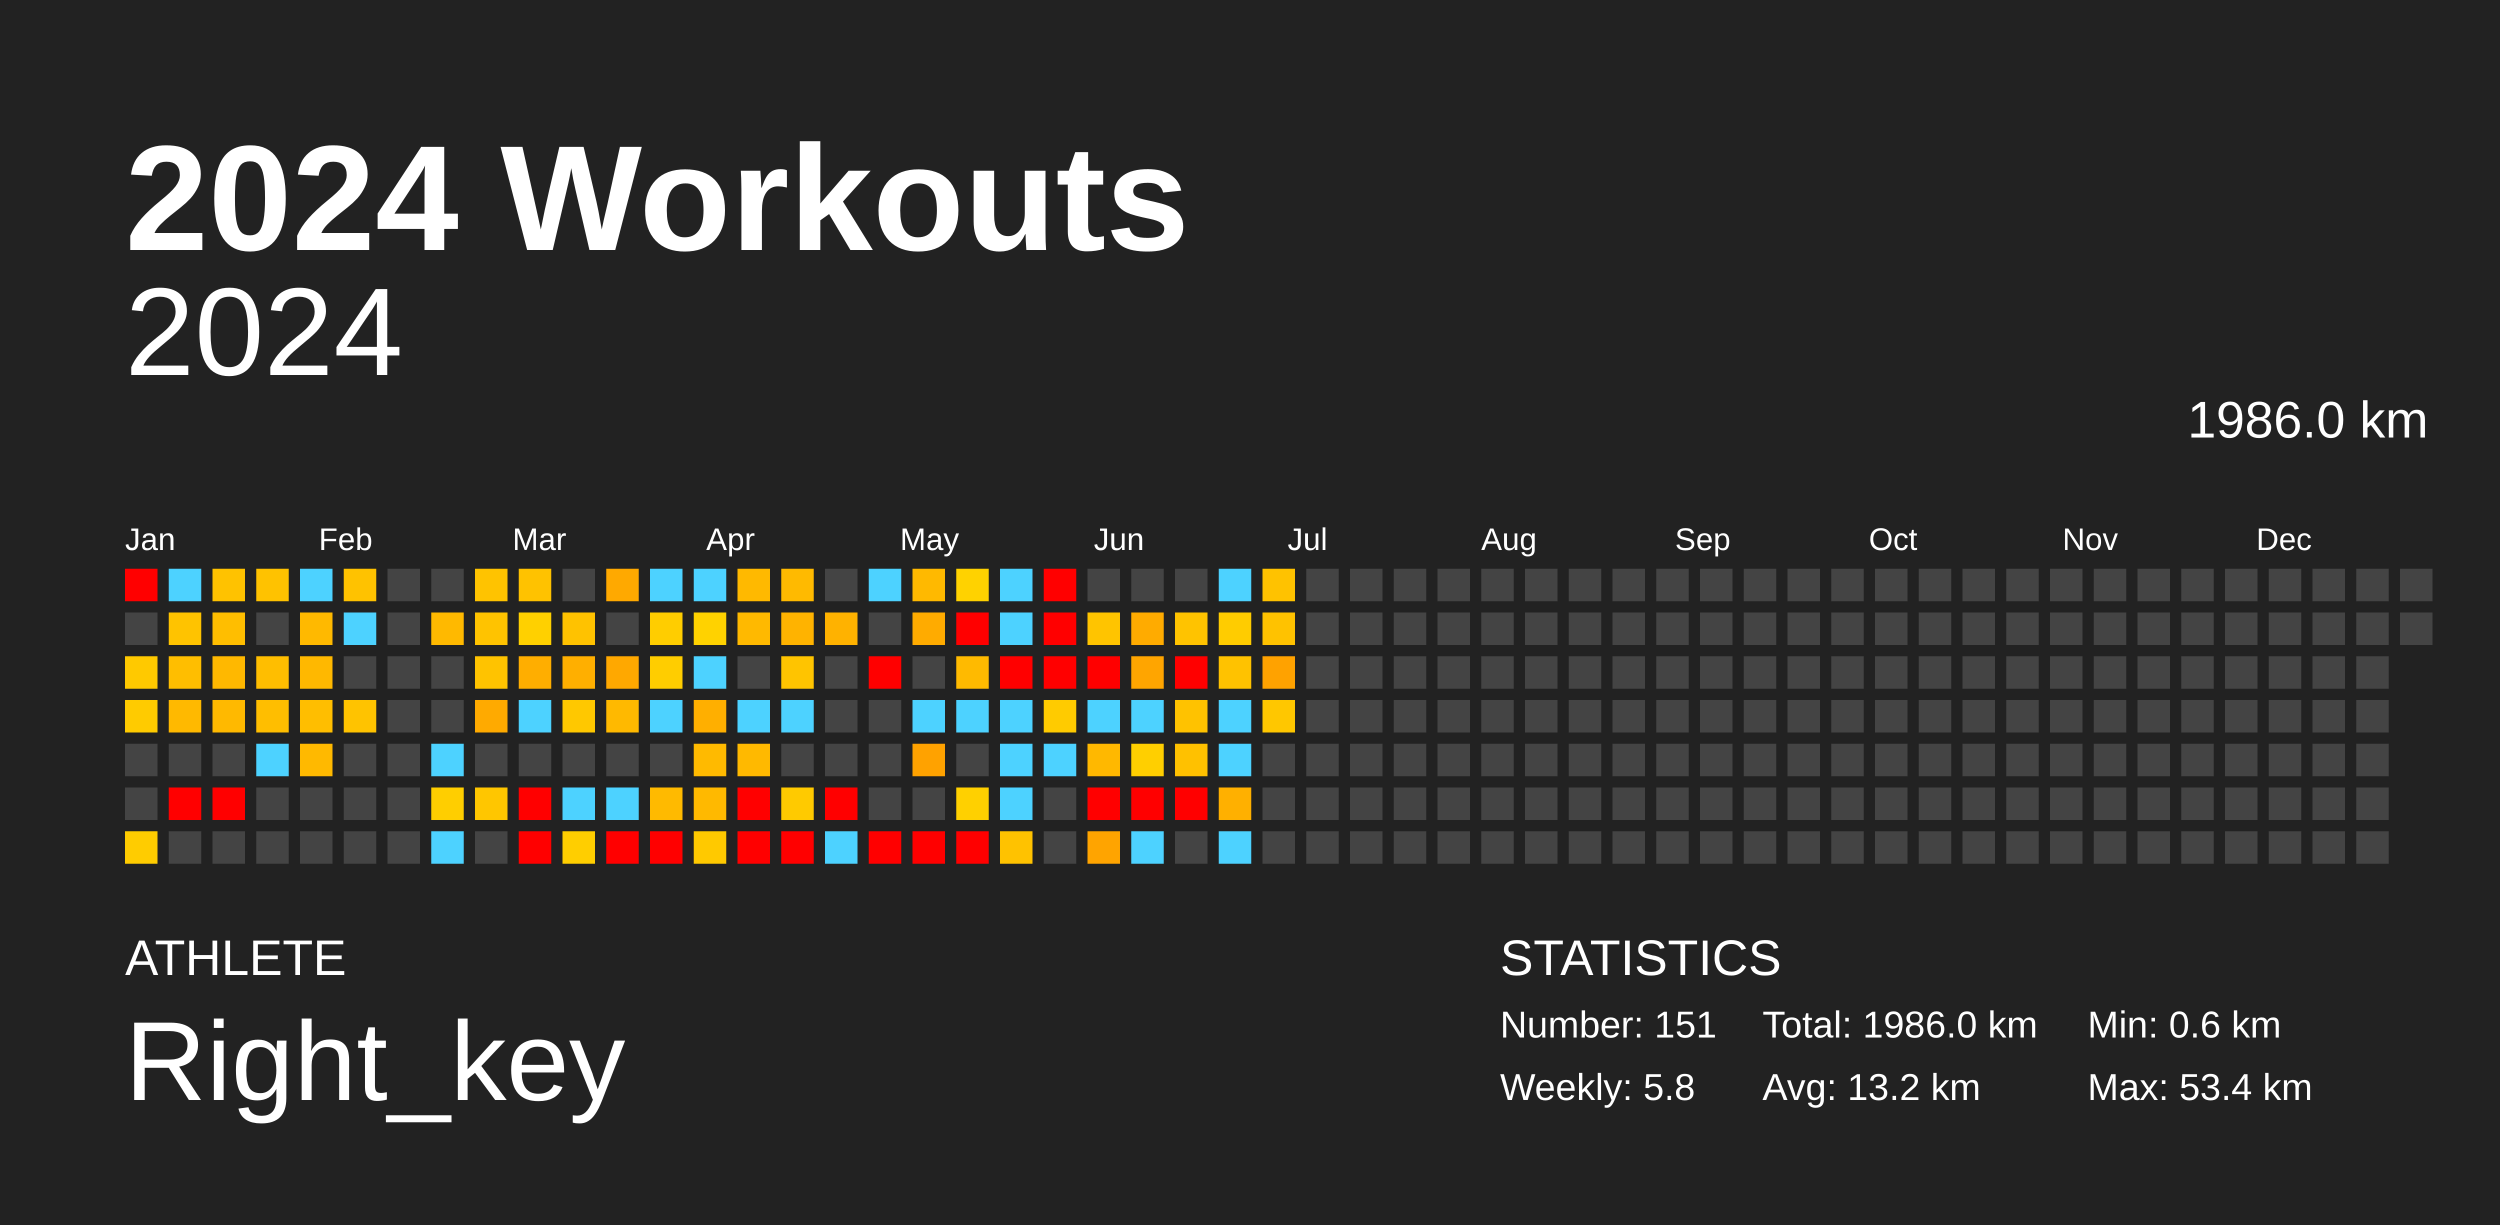
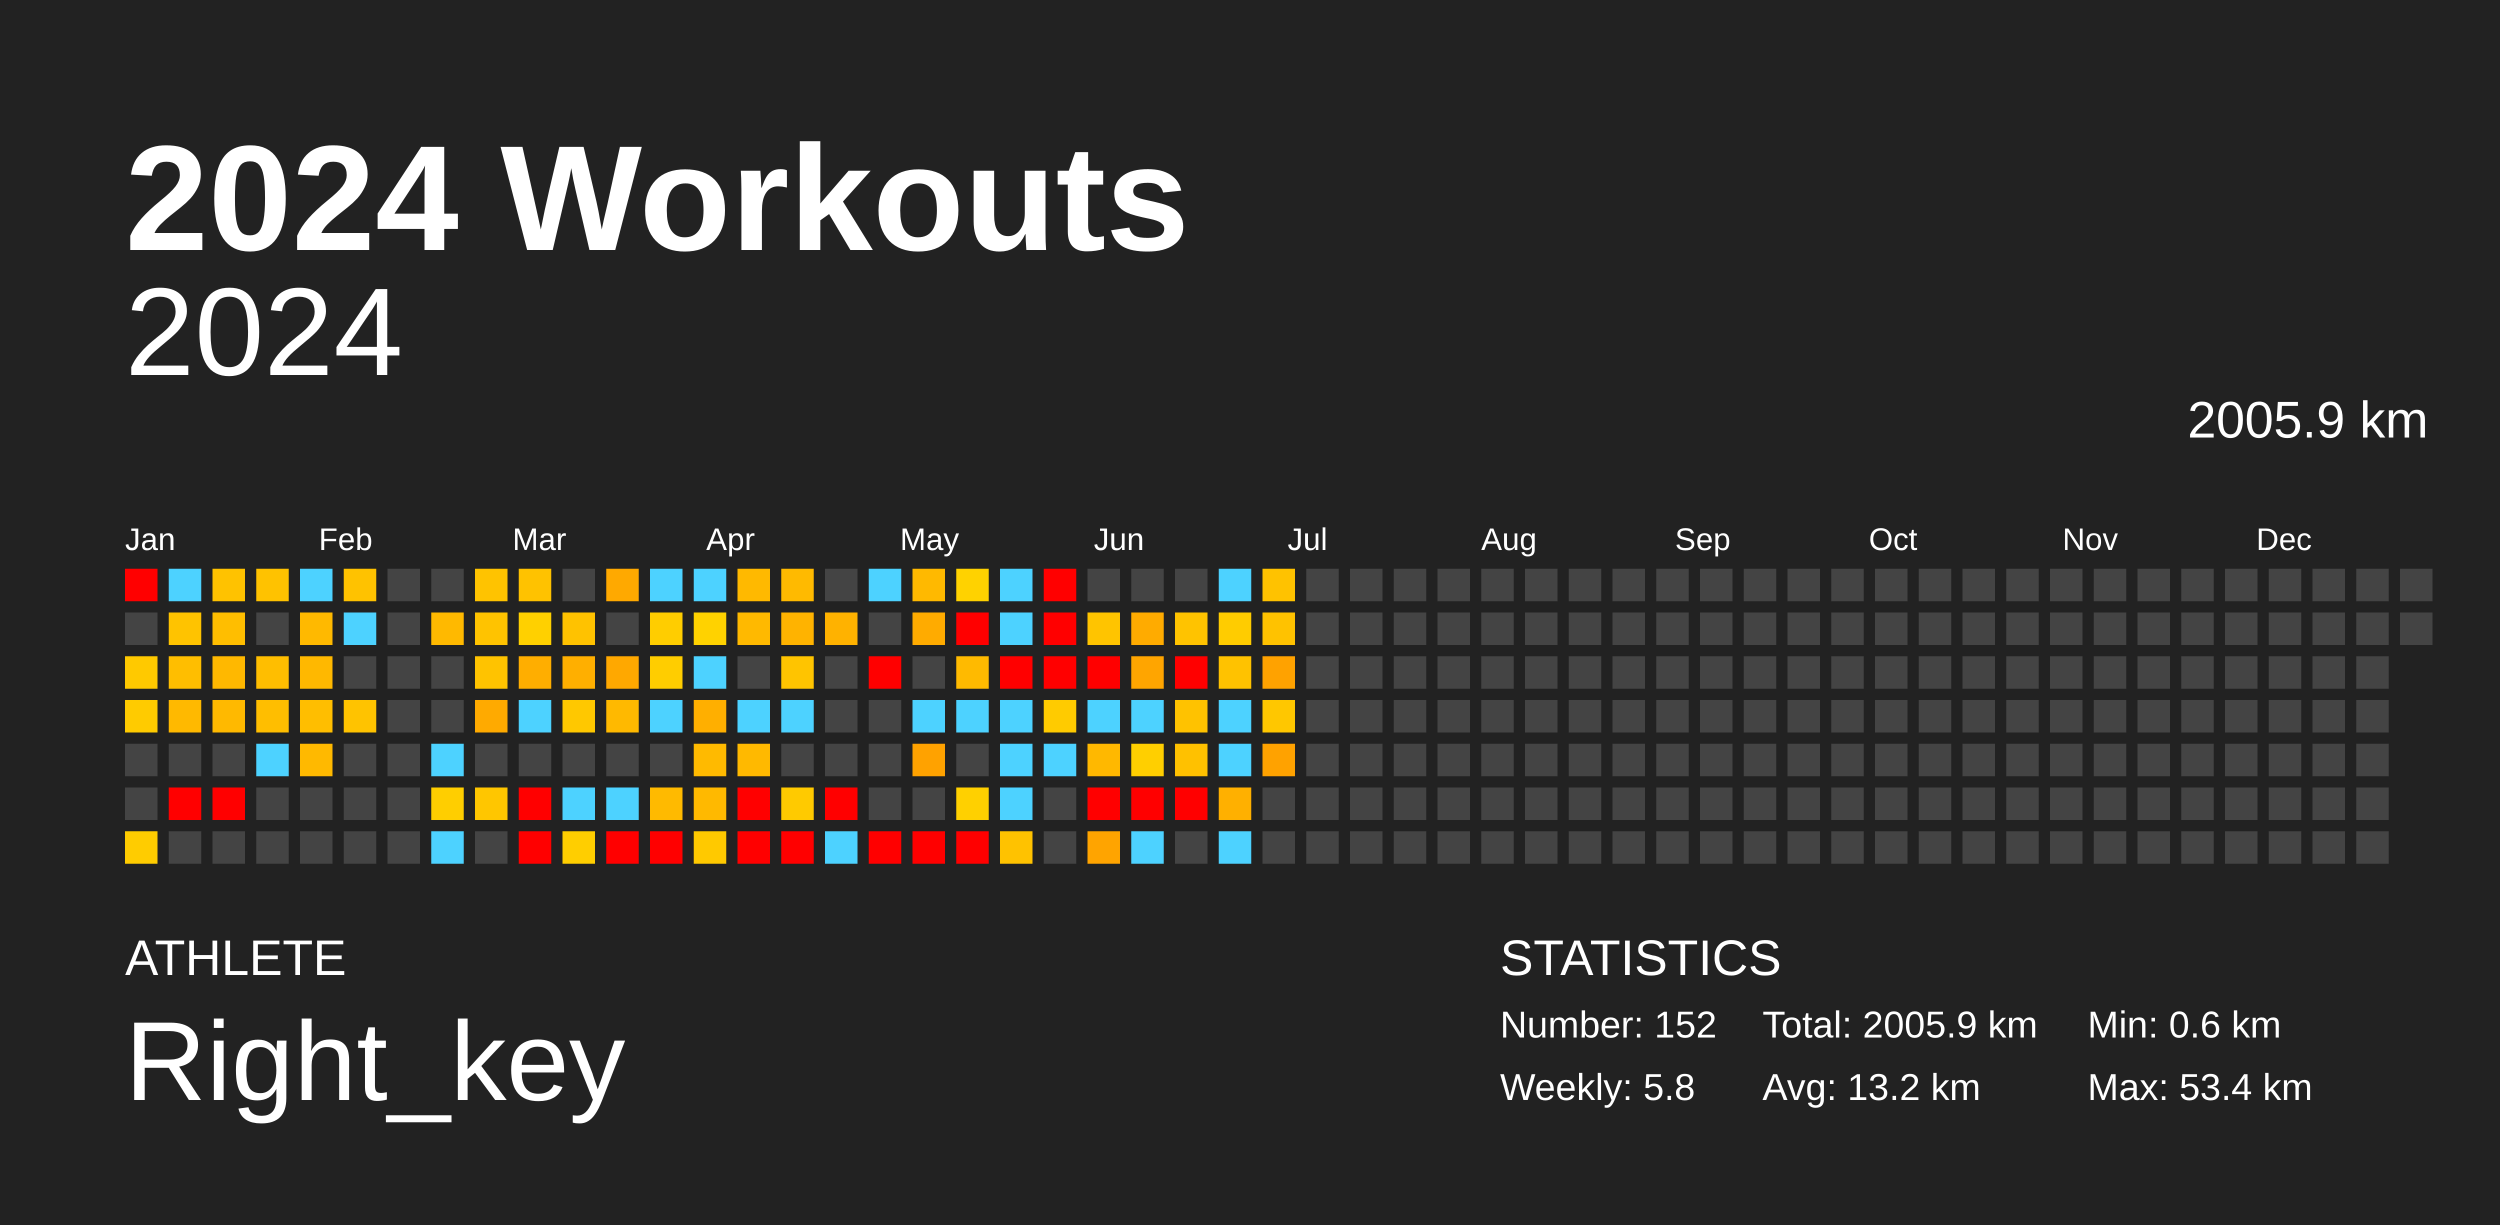
<svg xmlns="http://www.w3.org/2000/svg" baseProfile="full" height="98mm" version="1.1" viewBox="0,0,200,98" width="200mm">
  <defs />
  <rect fill="#222222" height="98" width="200" x="0" y="0" />
  <text fill="#FFFFFF" style="font-size:12px; font-family:Arial; font-weight:bold;" x="10" y="20">2024 Workouts</text>
  <text fill="#FFFFFF" style="font-size:4px; font-family:Arial" x="10" y="78">ATHLETE</text>
  <text fill="#FFFFFF" style="font-size:9px; font-family:Arial" x="10" y="88">Right_key</text>
  <text fill="#FFFFFF" style="font-size:4px; font-family:Arial" x="120" y="78">STATISTICS</text>
-   <text fill="#FFFFFF" style="font-size:3px; font-family:Arial" x="120" y="83">Number: 151</text>
+   <text fill="#FFFFFF" style="font-size:3px; font-family:Arial" x="120" y="83">Number: 152</text>
  <text fill="#FFFFFF" style="font-size:3px; font-family:Arial" x="120" y="88">Weekly: 5.8</text>
-   <text fill="#FFFFFF" style="font-size:3px; font-family:Arial" x="141" y="83">Total: 1986.0 km</text>
+   <text fill="#FFFFFF" style="font-size:3px; font-family:Arial" x="141" y="83">Total: 2005.9 km</text>
  <text fill="#FFFFFF" style="font-size:3px; font-family:Arial" x="141" y="88">Avg: 13.2 km</text>
  <text fill="#FFFFFF" style="font-size:3px; font-family:Arial" x="167" y="83">Min: 0.6 km</text>
  <text fill="#FFFFFF" style="font-size:3px; font-family:Arial" x="167" y="88">Max: 53.4 km</text>
  <text alignment-baseline="hanging" fill="#FFFFFF" style="font-size:10.0px; font-family:Arial;" x="10" y="30">2024</text>
-   <text alignment-baseline="hanging" fill="#FFFFFF" style="font-size:4.125px; font-family:Arial;" x="175" y="35">1986.0 km</text>
+   <text alignment-baseline="hanging" fill="#FFFFFF" style="font-size:4.125px; font-family:Arial;" x="175" y="35">2005.9 km</text>
  <text fill="#FFFFFF" style="font-size:2.5px; font-family:Arial" x="10.0" y="44">Jan</text>
  <text fill="#FFFFFF" style="font-size:2.5px; font-family:Arial" x="25.5" y="44">Feb</text>
  <text fill="#FFFFFF" style="font-size:2.5px; font-family:Arial" x="41.0" y="44">Mar</text>
  <text fill="#FFFFFF" style="font-size:2.5px; font-family:Arial" x="56.5" y="44">Apr</text>
  <text fill="#FFFFFF" style="font-size:2.5px; font-family:Arial" x="72.0" y="44">May</text>
  <text fill="#FFFFFF" style="font-size:2.5px; font-family:Arial" x="87.5" y="44">Jun</text>
  <text fill="#FFFFFF" style="font-size:2.5px; font-family:Arial" x="103.0" y="44">Jul</text>
  <text fill="#FFFFFF" style="font-size:2.5px; font-family:Arial" x="118.5" y="44">Aug</text>
  <text fill="#FFFFFF" style="font-size:2.5px; font-family:Arial" x="134.0" y="44">Sep</text>
  <text fill="#FFFFFF" style="font-size:2.5px; font-family:Arial" x="149.5" y="44">Oct</text>
  <text fill="#FFFFFF" style="font-size:2.5px; font-family:Arial" x="165.0" y="44">Nov</text>
  <text fill="#FFFFFF" style="font-size:2.5px; font-family:Arial" x="180.5" y="44">Dec</text>
  <rect fill="red" height="2.6" width="2.6" x="10.0" y="45.5" />
  <rect fill="#444444" height="2.6" width="2.6" x="10.0" y="49.0" />
  <rect fill="#ffc900" height="2.6" width="2.6" x="10.0" y="52.5" />
  <rect fill="#ffcb00" height="2.6" width="2.6" x="10.0" y="56.0" />
  <rect fill="#444444" height="2.6" width="2.6" x="10.0" y="59.5" />
  <rect fill="#444444" height="2.6" width="2.6" x="10.0" y="63.0" />
  <rect fill="#ffcc00" height="2.6" width="2.6" x="10.0" y="66.5" />
  <rect fill="#4dd2ff" height="2.6" width="2.6" x="13.5" y="45.5" />
  <rect fill="#ffc300" height="2.6" width="2.6" x="13.5" y="49.0" />
  <rect fill="#ffbe00" height="2.6" width="2.6" x="13.5" y="52.5" />
  <rect fill="#ffb900" height="2.6" width="2.6" x="13.5" y="56.0" />
  <rect fill="#444444" height="2.6" width="2.6" x="13.5" y="59.5" />
  <rect fill="red" height="2.6" width="2.6" x="13.5" y="63.0" />
  <rect fill="#444444" height="2.6" width="2.6" x="13.5" y="66.5" />
  <rect fill="#ffc200" height="2.6" width="2.6" x="17.0" y="45.5" />
  <rect fill="#ffbe00" height="2.6" width="2.6" x="17.0" y="49.0" />
  <rect fill="#ffb800" height="2.6" width="2.6" x="17.0" y="52.5" />
  <rect fill="#ffb900" height="2.6" width="2.6" x="17.0" y="56.0" />
  <rect fill="#444444" height="2.6" width="2.6" x="17.0" y="59.5" />
  <rect fill="red" height="2.6" width="2.6" x="17.0" y="63.0" />
  <rect fill="#444444" height="2.6" width="2.6" x="17.0" y="66.5" />
  <rect fill="#ffc200" height="2.6" width="2.6" x="20.5" y="45.5" />
  <rect fill="#444444" height="2.6" width="2.6" x="20.5" y="49.0" />
  <rect fill="#ffbe00" height="2.6" width="2.6" x="20.5" y="52.5" />
  <rect fill="#ffbe00" height="2.6" width="2.6" x="20.5" y="56.0" />
  <rect fill="#4dd2ff" height="2.6" width="2.6" x="20.5" y="59.5" />
  <rect fill="#444444" height="2.6" width="2.6" x="20.5" y="63.0" />
  <rect fill="#444444" height="2.6" width="2.6" x="20.5" y="66.5" />
  <rect fill="#4dd2ff" height="2.6" width="2.6" x="24.0" y="45.5" />
  <rect fill="#ffb900" height="2.6" width="2.6" x="24.0" y="49.0" />
  <rect fill="#ffb800" height="2.6" width="2.6" x="24.0" y="52.5" />
  <rect fill="#ffbe00" height="2.6" width="2.6" x="24.0" y="56.0" />
  <rect fill="#ffb900" height="2.6" width="2.6" x="24.0" y="59.5" />
  <rect fill="#444444" height="2.6" width="2.6" x="24.0" y="63.0" />
  <rect fill="#444444" height="2.6" width="2.6" x="24.0" y="66.5" />
  <rect fill="#ffc200" height="2.6" width="2.6" x="27.5" y="45.5" />
  <rect fill="#4dd2ff" height="2.6" width="2.6" x="27.5" y="49.0" />
  <rect fill="#444444" height="2.6" width="2.6" x="27.5" y="52.5" />
  <rect fill="#ffc300" height="2.6" width="2.6" x="27.5" y="56.0" />
  <rect fill="#444444" height="2.6" width="2.6" x="27.5" y="59.5" />
  <rect fill="#444444" height="2.6" width="2.6" x="27.5" y="63.0" />
  <rect fill="#444444" height="2.6" width="2.6" x="27.5" y="66.5" />
  <rect fill="#444444" height="2.6" width="2.6" x="31.0" y="45.5" />
  <rect fill="#444444" height="2.6" width="2.6" x="31.0" y="49.0" />
  <rect fill="#444444" height="2.6" width="2.6" x="31.0" y="52.5" />
  <rect fill="#444444" height="2.6" width="2.6" x="31.0" y="56.0" />
  <rect fill="#444444" height="2.6" width="2.6" x="31.0" y="59.5" />
  <rect fill="#444444" height="2.6" width="2.6" x="31.0" y="63.0" />
  <rect fill="#444444" height="2.6" width="2.6" x="31.0" y="66.5" />
  <rect fill="#444444" height="2.6" width="2.6" x="34.5" y="45.5" />
  <rect fill="#ffb900" height="2.6" width="2.6" x="34.5" y="49.0" />
  <rect fill="#444444" height="2.6" width="2.6" x="34.5" y="52.5" />
  <rect fill="#444444" height="2.6" width="2.6" x="34.5" y="56.0" />
  <rect fill="#4dd2ff" height="2.6" width="2.6" x="34.5" y="59.5" />
  <rect fill="#ffce00" height="2.6" width="2.6" x="34.5" y="63.0" />
  <rect fill="#4dd2ff" height="2.6" width="2.6" x="34.5" y="66.5" />
  <rect fill="#ffc300" height="2.6" width="2.6" x="38.0" y="45.5" />
  <rect fill="#ffc300" height="2.6" width="2.6" x="38.0" y="49.0" />
  <rect fill="#ffc300" height="2.6" width="2.6" x="38.0" y="52.5" />
  <rect fill="#ffaa00" height="2.6" width="2.6" x="38.0" y="56.0" />
  <rect fill="#444444" height="2.6" width="2.6" x="38.0" y="59.5" />
  <rect fill="#ffc600" height="2.6" width="2.6" x="38.0" y="63.0" />
  <rect fill="#444444" height="2.6" width="2.6" x="38.0" y="66.5" />
  <rect fill="#ffc200" height="2.6" width="2.6" x="41.5" y="45.5" />
  <rect fill="#ffd000" height="2.6" width="2.6" x="41.5" y="49.0" />
  <rect fill="#ffae00" height="2.6" width="2.6" x="41.5" y="52.5" />
  <rect fill="#4dd2ff" height="2.6" width="2.6" x="41.5" y="56.0" />
  <rect fill="#444444" height="2.6" width="2.6" x="41.5" y="59.5" />
  <rect fill="red" height="2.6" width="2.6" x="41.5" y="63.0" />
  <rect fill="red" height="2.6" width="2.6" x="41.5" y="66.5" />
  <rect fill="#444444" height="2.6" width="2.6" x="45.0" y="45.5" />
  <rect fill="#ffc200" height="2.6" width="2.6" x="45.0" y="49.0" />
  <rect fill="#ffaf00" height="2.6" width="2.6" x="45.0" y="52.5" />
  <rect fill="#ffc800" height="2.6" width="2.6" x="45.0" y="56.0" />
  <rect fill="#444444" height="2.6" width="2.6" x="45.0" y="59.5" />
  <rect fill="#4dd2ff" height="2.6" width="2.6" x="45.0" y="63.0" />
  <rect fill="#ffce00" height="2.6" width="2.6" x="45.0" y="66.5" />
  <rect fill="#ffa900" height="2.6" width="2.6" x="48.5" y="45.5" />
  <rect fill="#444444" height="2.6" width="2.6" x="48.5" y="49.0" />
  <rect fill="#ffa800" height="2.6" width="2.6" x="48.5" y="52.5" />
  <rect fill="#ffb900" height="2.6" width="2.6" x="48.5" y="56.0" />
  <rect fill="#444444" height="2.6" width="2.6" x="48.5" y="59.5" />
  <rect fill="#4dd2ff" height="2.6" width="2.6" x="48.5" y="63.0" />
  <rect fill="red" height="2.6" width="2.6" x="48.5" y="66.5" />
  <rect fill="#4dd2ff" height="2.6" width="2.6" x="52.0" y="45.5" />
  <rect fill="#ffcd00" height="2.6" width="2.6" x="52.0" y="49.0" />
  <rect fill="#ffcd00" height="2.6" width="2.6" x="52.0" y="52.5" />
  <rect fill="#4dd2ff" height="2.6" width="2.6" x="52.0" y="56.0" />
  <rect fill="#444444" height="2.6" width="2.6" x="52.0" y="59.5" />
  <rect fill="#ffba00" height="2.6" width="2.6" x="52.0" y="63.0" />
  <rect fill="red" height="2.6" width="2.6" x="52.0" y="66.5" />
  <rect fill="#4dd2ff" height="2.6" width="2.6" x="55.5" y="45.5" />
  <rect fill="#ffd200" height="2.6" width="2.6" x="55.5" y="49.0" />
  <rect fill="#4dd2ff" height="2.6" width="2.6" x="55.5" y="52.5" />
  <rect fill="#ffaf00" height="2.6" width="2.6" x="55.5" y="56.0" />
  <rect fill="#ffba00" height="2.6" width="2.6" x="55.5" y="59.5" />
  <rect fill="#ffb900" height="2.6" width="2.6" x="55.5" y="63.0" />
  <rect fill="#ffc900" height="2.6" width="2.6" x="55.5" y="66.5" />
  <rect fill="#ffb900" height="2.6" width="2.6" x="59.0" y="45.5" />
  <rect fill="#ffb900" height="2.6" width="2.6" x="59.0" y="49.0" />
  <rect fill="#444444" height="2.6" width="2.6" x="59.0" y="52.5" />
  <rect fill="#4dd2ff" height="2.6" width="2.6" x="59.0" y="56.0" />
  <rect fill="#ffb900" height="2.6" width="2.6" x="59.0" y="59.5" />
  <rect fill="red" height="2.6" width="2.6" x="59.0" y="63.0" />
  <rect fill="red" height="2.6" width="2.6" x="59.0" y="66.5" />
  <rect fill="#ffba00" height="2.6" width="2.6" x="62.5" y="45.5" />
  <rect fill="#ffb300" height="2.6" width="2.6" x="62.5" y="49.0" />
  <rect fill="#ffc400" height="2.6" width="2.6" x="62.5" y="52.5" />
  <rect fill="#4dd2ff" height="2.6" width="2.6" x="62.5" y="56.0" />
  <rect fill="#444444" height="2.6" width="2.6" x="62.5" y="59.5" />
  <rect fill="#ffca00" height="2.6" width="2.6" x="62.5" y="63.0" />
  <rect fill="red" height="2.6" width="2.6" x="62.5" y="66.5" />
  <rect fill="#444444" height="2.6" width="2.6" x="66.0" y="45.5" />
  <rect fill="#ffb200" height="2.6" width="2.6" x="66.0" y="49.0" />
  <rect fill="#444444" height="2.6" width="2.6" x="66.0" y="52.5" />
  <rect fill="#444444" height="2.6" width="2.6" x="66.0" y="56.0" />
  <rect fill="#444444" height="2.6" width="2.6" x="66.0" y="59.5" />
  <rect fill="red" height="2.6" width="2.6" x="66.0" y="63.0" />
  <rect fill="#4dd2ff" height="2.6" width="2.6" x="66.0" y="66.5" />
  <rect fill="#4dd2ff" height="2.6" width="2.6" x="69.5" y="45.5" />
  <rect fill="#444444" height="2.6" width="2.6" x="69.5" y="49.0" />
  <rect fill="red" height="2.6" width="2.6" x="69.5" y="52.5" />
  <rect fill="#444444" height="2.6" width="2.6" x="69.5" y="56.0" />
  <rect fill="#444444" height="2.6" width="2.6" x="69.5" y="59.5" />
  <rect fill="#444444" height="2.6" width="2.6" x="69.5" y="63.0" />
  <rect fill="red" height="2.6" width="2.6" x="69.5" y="66.5" />
  <rect fill="#ffb900" height="2.6" width="2.6" x="73.0" y="45.5" />
  <rect fill="#ffab00" height="2.6" width="2.6" x="73.0" y="49.0" />
  <rect fill="#444444" height="2.6" width="2.6" x="73.0" y="52.5" />
  <rect fill="#4dd2ff" height="2.6" width="2.6" x="73.0" y="56.0" />
  <rect fill="#ffa200" height="2.6" width="2.6" x="73.0" y="59.5" />
  <rect fill="#444444" height="2.6" width="2.6" x="73.0" y="63.0" />
  <rect fill="red" height="2.6" width="2.6" x="73.0" y="66.5" />
  <rect fill="#ffd200" height="2.6" width="2.6" x="76.5" y="45.5" />
  <rect fill="red" height="2.6" width="2.6" x="76.5" y="49.0" />
  <rect fill="#ffba00" height="2.6" width="2.6" x="76.5" y="52.5" />
  <rect fill="#4dd2ff" height="2.6" width="2.6" x="76.5" y="56.0" />
  <rect fill="#444444" height="2.6" width="2.6" x="76.5" y="59.5" />
  <rect fill="#ffd000" height="2.6" width="2.6" x="76.5" y="63.0" />
  <rect fill="red" height="2.6" width="2.6" x="76.5" y="66.5" />
  <rect fill="#4dd2ff" height="2.6" width="2.6" x="80.0" y="45.5" />
  <rect fill="#4dd2ff" height="2.6" width="2.6" x="80.0" y="49.0" />
  <rect fill="red" height="2.6" width="2.6" x="80.0" y="52.5" />
  <rect fill="#4dd2ff" height="2.6" width="2.6" x="80.0" y="56.0" />
  <rect fill="#4dd2ff" height="2.6" width="2.6" x="80.0" y="59.5" />
  <rect fill="#4dd2ff" height="2.6" width="2.6" x="80.0" y="63.0" />
  <rect fill="#ffc200" height="2.6" width="2.6" x="80.0" y="66.5" />
  <rect fill="red" height="2.6" width="2.6" x="83.5" y="45.5" />
  <rect fill="red" height="2.6" width="2.6" x="83.5" y="49.0" />
  <rect fill="red" height="2.6" width="2.6" x="83.5" y="52.5" />
  <rect fill="#ffcb00" height="2.6" width="2.6" x="83.5" y="56.0" />
  <rect fill="#4dd2ff" height="2.6" width="2.6" x="83.5" y="59.5" />
  <rect fill="#444444" height="2.6" width="2.6" x="83.5" y="63.0" />
  <rect fill="#444444" height="2.6" width="2.6" x="83.5" y="66.5" />
  <rect fill="#444444" height="2.6" width="2.6" x="87.0" y="45.5" />
  <rect fill="#ffc400" height="2.6" width="2.6" x="87.0" y="49.0" />
  <rect fill="red" height="2.6" width="2.6" x="87.0" y="52.5" />
  <rect fill="#4dd2ff" height="2.6" width="2.6" x="87.0" y="56.0" />
  <rect fill="#ffb800" height="2.6" width="2.6" x="87.0" y="59.5" />
  <rect fill="red" height="2.6" width="2.6" x="87.0" y="63.0" />
  <rect fill="#ffa400" height="2.6" width="2.6" x="87.0" y="66.5" />
  <rect fill="#444444" height="2.6" width="2.6" x="90.5" y="45.5" />
  <rect fill="#ffab00" height="2.6" width="2.6" x="90.5" y="49.0" />
  <rect fill="#ffa500" height="2.6" width="2.6" x="90.5" y="52.5" />
  <rect fill="#4dd2ff" height="2.6" width="2.6" x="90.5" y="56.0" />
  <rect fill="#ffcf00" height="2.6" width="2.6" x="90.5" y="59.5" />
  <rect fill="red" height="2.6" width="2.6" x="90.5" y="63.0" />
  <rect fill="#4dd2ff" height="2.6" width="2.6" x="90.5" y="66.5" />
  <rect fill="#444444" height="2.6" width="2.6" x="94.0" y="45.5" />
  <rect fill="#ffc300" height="2.6" width="2.6" x="94.0" y="49.0" />
  <rect fill="red" height="2.6" width="2.6" x="94.0" y="52.5" />
  <rect fill="#ffc200" height="2.6" width="2.6" x="94.0" y="56.0" />
  <rect fill="#ffc100" height="2.6" width="2.6" x="94.0" y="59.5" />
  <rect fill="red" height="2.6" width="2.6" x="94.0" y="63.0" />
  <rect fill="#444444" height="2.6" width="2.6" x="94.0" y="66.5" />
  <rect fill="#4dd2ff" height="2.6" width="2.6" x="97.5" y="45.5" />
  <rect fill="#ffcc00" height="2.6" width="2.6" x="97.5" y="49.0" />
  <rect fill="#ffc200" height="2.6" width="2.6" x="97.5" y="52.5" />
  <rect fill="#4dd2ff" height="2.6" width="2.6" x="97.5" y="56.0" />
  <rect fill="#4dd2ff" height="2.6" width="2.6" x="97.5" y="59.5" />
  <rect fill="#ffb000" height="2.6" width="2.6" x="97.5" y="63.0" />
  <rect fill="#4dd2ff" height="2.6" width="2.6" x="97.5" y="66.5" />
  <rect fill="#ffc200" height="2.6" width="2.6" x="101.0" y="45.5" />
  <rect fill="#ffc200" height="2.6" width="2.6" x="101.0" y="49.0" />
  <rect fill="#ffa200" height="2.6" width="2.6" x="101.0" y="52.5" />
  <rect fill="#ffc700" height="2.6" width="2.6" x="101.0" y="56.0" />
-   <rect fill="#444444" height="2.6" width="2.6" x="101.0" y="59.5" />
+   <rect fill="#ffa200" height="2.6" width="2.6" x="101.0" y="59.5" />
  <rect fill="#444444" height="2.6" width="2.6" x="101.0" y="63.0" />
  <rect fill="#444444" height="2.6" width="2.6" x="101.0" y="66.5" />
  <rect fill="#444444" height="2.6" width="2.6" x="104.5" y="45.5" />
  <rect fill="#444444" height="2.6" width="2.6" x="104.5" y="49.0" />
  <rect fill="#444444" height="2.6" width="2.6" x="104.5" y="52.5" />
  <rect fill="#444444" height="2.6" width="2.6" x="104.5" y="56.0" />
  <rect fill="#444444" height="2.6" width="2.6" x="104.5" y="59.5" />
  <rect fill="#444444" height="2.6" width="2.6" x="104.5" y="63.0" />
  <rect fill="#444444" height="2.6" width="2.6" x="104.5" y="66.5" />
  <rect fill="#444444" height="2.6" width="2.6" x="108.0" y="45.5" />
  <rect fill="#444444" height="2.6" width="2.6" x="108.0" y="49.0" />
  <rect fill="#444444" height="2.6" width="2.6" x="108.0" y="52.5" />
  <rect fill="#444444" height="2.6" width="2.6" x="108.0" y="56.0" />
  <rect fill="#444444" height="2.6" width="2.6" x="108.0" y="59.5" />
  <rect fill="#444444" height="2.6" width="2.6" x="108.0" y="63.0" />
  <rect fill="#444444" height="2.6" width="2.6" x="108.0" y="66.5" />
  <rect fill="#444444" height="2.6" width="2.6" x="111.5" y="45.5" />
  <rect fill="#444444" height="2.6" width="2.6" x="111.5" y="49.0" />
  <rect fill="#444444" height="2.6" width="2.6" x="111.5" y="52.5" />
  <rect fill="#444444" height="2.6" width="2.6" x="111.5" y="56.0" />
  <rect fill="#444444" height="2.6" width="2.6" x="111.5" y="59.5" />
  <rect fill="#444444" height="2.6" width="2.6" x="111.5" y="63.0" />
  <rect fill="#444444" height="2.6" width="2.6" x="111.5" y="66.5" />
  <rect fill="#444444" height="2.6" width="2.6" x="115.0" y="45.5" />
  <rect fill="#444444" height="2.6" width="2.6" x="115.0" y="49.0" />
  <rect fill="#444444" height="2.6" width="2.6" x="115.0" y="52.5" />
  <rect fill="#444444" height="2.6" width="2.6" x="115.0" y="56.0" />
  <rect fill="#444444" height="2.6" width="2.6" x="115.0" y="59.5" />
  <rect fill="#444444" height="2.6" width="2.6" x="115.0" y="63.0" />
  <rect fill="#444444" height="2.6" width="2.6" x="115.0" y="66.5" />
  <rect fill="#444444" height="2.6" width="2.6" x="118.5" y="45.5" />
  <rect fill="#444444" height="2.6" width="2.6" x="118.5" y="49.0" />
  <rect fill="#444444" height="2.6" width="2.6" x="118.5" y="52.5" />
  <rect fill="#444444" height="2.6" width="2.6" x="118.5" y="56.0" />
  <rect fill="#444444" height="2.6" width="2.6" x="118.5" y="59.5" />
  <rect fill="#444444" height="2.6" width="2.6" x="118.5" y="63.0" />
  <rect fill="#444444" height="2.6" width="2.6" x="118.5" y="66.5" />
  <rect fill="#444444" height="2.6" width="2.6" x="122.0" y="45.5" />
  <rect fill="#444444" height="2.6" width="2.6" x="122.0" y="49.0" />
  <rect fill="#444444" height="2.6" width="2.6" x="122.0" y="52.5" />
  <rect fill="#444444" height="2.6" width="2.6" x="122.0" y="56.0" />
  <rect fill="#444444" height="2.6" width="2.6" x="122.0" y="59.5" />
  <rect fill="#444444" height="2.6" width="2.6" x="122.0" y="63.0" />
  <rect fill="#444444" height="2.6" width="2.6" x="122.0" y="66.5" />
  <rect fill="#444444" height="2.6" width="2.6" x="125.5" y="45.5" />
  <rect fill="#444444" height="2.6" width="2.6" x="125.5" y="49.0" />
  <rect fill="#444444" height="2.6" width="2.6" x="125.5" y="52.5" />
  <rect fill="#444444" height="2.6" width="2.6" x="125.5" y="56.0" />
  <rect fill="#444444" height="2.6" width="2.6" x="125.5" y="59.5" />
  <rect fill="#444444" height="2.6" width="2.6" x="125.5" y="63.0" />
  <rect fill="#444444" height="2.6" width="2.6" x="125.5" y="66.5" />
  <rect fill="#444444" height="2.6" width="2.6" x="129.0" y="45.5" />
  <rect fill="#444444" height="2.6" width="2.6" x="129.0" y="49.0" />
  <rect fill="#444444" height="2.6" width="2.6" x="129.0" y="52.5" />
  <rect fill="#444444" height="2.6" width="2.6" x="129.0" y="56.0" />
  <rect fill="#444444" height="2.6" width="2.6" x="129.0" y="59.5" />
  <rect fill="#444444" height="2.6" width="2.6" x="129.0" y="63.0" />
  <rect fill="#444444" height="2.6" width="2.6" x="129.0" y="66.5" />
  <rect fill="#444444" height="2.6" width="2.6" x="132.5" y="45.5" />
  <rect fill="#444444" height="2.6" width="2.6" x="132.5" y="49.0" />
  <rect fill="#444444" height="2.6" width="2.6" x="132.5" y="52.5" />
  <rect fill="#444444" height="2.6" width="2.6" x="132.5" y="56.0" />
  <rect fill="#444444" height="2.6" width="2.6" x="132.5" y="59.5" />
  <rect fill="#444444" height="2.6" width="2.6" x="132.5" y="63.0" />
  <rect fill="#444444" height="2.6" width="2.6" x="132.5" y="66.5" />
  <rect fill="#444444" height="2.6" width="2.6" x="136.0" y="45.5" />
  <rect fill="#444444" height="2.6" width="2.6" x="136.0" y="49.0" />
  <rect fill="#444444" height="2.6" width="2.6" x="136.0" y="52.5" />
  <rect fill="#444444" height="2.6" width="2.6" x="136.0" y="56.0" />
  <rect fill="#444444" height="2.6" width="2.6" x="136.0" y="59.5" />
  <rect fill="#444444" height="2.6" width="2.6" x="136.0" y="63.0" />
  <rect fill="#444444" height="2.6" width="2.6" x="136.0" y="66.5" />
  <rect fill="#444444" height="2.6" width="2.6" x="139.5" y="45.5" />
  <rect fill="#444444" height="2.6" width="2.6" x="139.5" y="49.0" />
  <rect fill="#444444" height="2.6" width="2.6" x="139.5" y="52.5" />
  <rect fill="#444444" height="2.6" width="2.6" x="139.5" y="56.0" />
  <rect fill="#444444" height="2.6" width="2.6" x="139.5" y="59.5" />
  <rect fill="#444444" height="2.6" width="2.6" x="139.5" y="63.0" />
  <rect fill="#444444" height="2.6" width="2.6" x="139.5" y="66.5" />
  <rect fill="#444444" height="2.6" width="2.6" x="143.0" y="45.5" />
  <rect fill="#444444" height="2.6" width="2.6" x="143.0" y="49.0" />
  <rect fill="#444444" height="2.6" width="2.6" x="143.0" y="52.5" />
  <rect fill="#444444" height="2.6" width="2.6" x="143.0" y="56.0" />
  <rect fill="#444444" height="2.6" width="2.6" x="143.0" y="59.5" />
  <rect fill="#444444" height="2.6" width="2.6" x="143.0" y="63.0" />
  <rect fill="#444444" height="2.6" width="2.6" x="143.0" y="66.5" />
  <rect fill="#444444" height="2.6" width="2.6" x="146.5" y="45.5" />
  <rect fill="#444444" height="2.6" width="2.6" x="146.5" y="49.0" />
  <rect fill="#444444" height="2.6" width="2.6" x="146.5" y="52.5" />
  <rect fill="#444444" height="2.6" width="2.6" x="146.5" y="56.0" />
  <rect fill="#444444" height="2.6" width="2.6" x="146.5" y="59.5" />
  <rect fill="#444444" height="2.6" width="2.6" x="146.5" y="63.0" />
  <rect fill="#444444" height="2.6" width="2.6" x="146.5" y="66.5" />
  <rect fill="#444444" height="2.6" width="2.6" x="150.0" y="45.5" />
  <rect fill="#444444" height="2.6" width="2.6" x="150.0" y="49.0" />
  <rect fill="#444444" height="2.6" width="2.6" x="150.0" y="52.5" />
  <rect fill="#444444" height="2.6" width="2.6" x="150.0" y="56.0" />
  <rect fill="#444444" height="2.6" width="2.6" x="150.0" y="59.5" />
  <rect fill="#444444" height="2.6" width="2.6" x="150.0" y="63.0" />
  <rect fill="#444444" height="2.6" width="2.6" x="150.0" y="66.5" />
  <rect fill="#444444" height="2.6" width="2.6" x="153.5" y="45.5" />
  <rect fill="#444444" height="2.6" width="2.6" x="153.5" y="49.0" />
  <rect fill="#444444" height="2.6" width="2.6" x="153.5" y="52.5" />
  <rect fill="#444444" height="2.6" width="2.6" x="153.5" y="56.0" />
  <rect fill="#444444" height="2.6" width="2.6" x="153.5" y="59.5" />
  <rect fill="#444444" height="2.6" width="2.6" x="153.5" y="63.0" />
  <rect fill="#444444" height="2.6" width="2.6" x="153.5" y="66.5" />
  <rect fill="#444444" height="2.6" width="2.6" x="157.0" y="45.5" />
  <rect fill="#444444" height="2.6" width="2.6" x="157.0" y="49.0" />
  <rect fill="#444444" height="2.6" width="2.6" x="157.0" y="52.5" />
  <rect fill="#444444" height="2.6" width="2.6" x="157.0" y="56.0" />
  <rect fill="#444444" height="2.6" width="2.6" x="157.0" y="59.5" />
  <rect fill="#444444" height="2.6" width="2.6" x="157.0" y="63.0" />
  <rect fill="#444444" height="2.6" width="2.6" x="157.0" y="66.5" />
  <rect fill="#444444" height="2.6" width="2.6" x="160.5" y="45.5" />
  <rect fill="#444444" height="2.6" width="2.6" x="160.5" y="49.0" />
  <rect fill="#444444" height="2.6" width="2.6" x="160.5" y="52.5" />
  <rect fill="#444444" height="2.6" width="2.6" x="160.5" y="56.0" />
  <rect fill="#444444" height="2.6" width="2.6" x="160.5" y="59.5" />
  <rect fill="#444444" height="2.6" width="2.6" x="160.5" y="63.0" />
  <rect fill="#444444" height="2.6" width="2.6" x="160.5" y="66.5" />
  <rect fill="#444444" height="2.6" width="2.6" x="164.0" y="45.5" />
  <rect fill="#444444" height="2.6" width="2.6" x="164.0" y="49.0" />
  <rect fill="#444444" height="2.6" width="2.6" x="164.0" y="52.5" />
  <rect fill="#444444" height="2.6" width="2.6" x="164.0" y="56.0" />
  <rect fill="#444444" height="2.6" width="2.6" x="164.0" y="59.5" />
  <rect fill="#444444" height="2.6" width="2.6" x="164.0" y="63.0" />
  <rect fill="#444444" height="2.6" width="2.6" x="164.0" y="66.5" />
  <rect fill="#444444" height="2.6" width="2.6" x="167.5" y="45.5" />
  <rect fill="#444444" height="2.6" width="2.6" x="167.5" y="49.0" />
  <rect fill="#444444" height="2.6" width="2.6" x="167.5" y="52.5" />
  <rect fill="#444444" height="2.6" width="2.6" x="167.5" y="56.0" />
  <rect fill="#444444" height="2.6" width="2.6" x="167.5" y="59.5" />
  <rect fill="#444444" height="2.6" width="2.6" x="167.5" y="63.0" />
  <rect fill="#444444" height="2.6" width="2.6" x="167.5" y="66.5" />
  <rect fill="#444444" height="2.6" width="2.6" x="171.0" y="45.5" />
  <rect fill="#444444" height="2.6" width="2.6" x="171.0" y="49.0" />
  <rect fill="#444444" height="2.6" width="2.6" x="171.0" y="52.5" />
  <rect fill="#444444" height="2.6" width="2.6" x="171.0" y="56.0" />
  <rect fill="#444444" height="2.6" width="2.6" x="171.0" y="59.5" />
  <rect fill="#444444" height="2.6" width="2.6" x="171.0" y="63.0" />
  <rect fill="#444444" height="2.6" width="2.6" x="171.0" y="66.5" />
  <rect fill="#444444" height="2.6" width="2.6" x="174.5" y="45.5" />
  <rect fill="#444444" height="2.6" width="2.6" x="174.5" y="49.0" />
  <rect fill="#444444" height="2.6" width="2.6" x="174.5" y="52.5" />
  <rect fill="#444444" height="2.6" width="2.6" x="174.5" y="56.0" />
  <rect fill="#444444" height="2.6" width="2.6" x="174.5" y="59.5" />
  <rect fill="#444444" height="2.6" width="2.6" x="174.5" y="63.0" />
  <rect fill="#444444" height="2.6" width="2.6" x="174.5" y="66.5" />
  <rect fill="#444444" height="2.6" width="2.6" x="178.0" y="45.5" />
  <rect fill="#444444" height="2.6" width="2.6" x="178.0" y="49.0" />
  <rect fill="#444444" height="2.6" width="2.6" x="178.0" y="52.5" />
  <rect fill="#444444" height="2.6" width="2.6" x="178.0" y="56.0" />
  <rect fill="#444444" height="2.6" width="2.6" x="178.0" y="59.5" />
  <rect fill="#444444" height="2.6" width="2.6" x="178.0" y="63.0" />
  <rect fill="#444444" height="2.6" width="2.6" x="178.0" y="66.5" />
  <rect fill="#444444" height="2.6" width="2.6" x="181.5" y="45.5" />
  <rect fill="#444444" height="2.6" width="2.6" x="181.5" y="49.0" />
  <rect fill="#444444" height="2.6" width="2.6" x="181.5" y="52.5" />
  <rect fill="#444444" height="2.6" width="2.6" x="181.5" y="56.0" />
  <rect fill="#444444" height="2.6" width="2.6" x="181.5" y="59.5" />
  <rect fill="#444444" height="2.6" width="2.6" x="181.5" y="63.0" />
  <rect fill="#444444" height="2.6" width="2.6" x="181.5" y="66.5" />
  <rect fill="#444444" height="2.6" width="2.6" x="185.0" y="45.5" />
  <rect fill="#444444" height="2.6" width="2.6" x="185.0" y="49.0" />
  <rect fill="#444444" height="2.6" width="2.6" x="185.0" y="52.5" />
  <rect fill="#444444" height="2.6" width="2.6" x="185.0" y="56.0" />
  <rect fill="#444444" height="2.6" width="2.6" x="185.0" y="59.5" />
  <rect fill="#444444" height="2.6" width="2.6" x="185.0" y="63.0" />
  <rect fill="#444444" height="2.6" width="2.6" x="185.0" y="66.5" />
  <rect fill="#444444" height="2.6" width="2.6" x="188.5" y="45.5" />
  <rect fill="#444444" height="2.6" width="2.6" x="188.5" y="49.0" />
  <rect fill="#444444" height="2.6" width="2.6" x="188.5" y="52.5" />
  <rect fill="#444444" height="2.6" width="2.6" x="188.5" y="56.0" />
  <rect fill="#444444" height="2.6" width="2.6" x="188.5" y="59.5" />
  <rect fill="#444444" height="2.6" width="2.6" x="188.5" y="63.0" />
  <rect fill="#444444" height="2.6" width="2.6" x="188.5" y="66.5" />
  <rect fill="#444444" height="2.6" width="2.6" x="192.0" y="45.5" />
  <rect fill="#444444" height="2.6" width="2.6" x="192.0" y="49.0" />
</svg>
